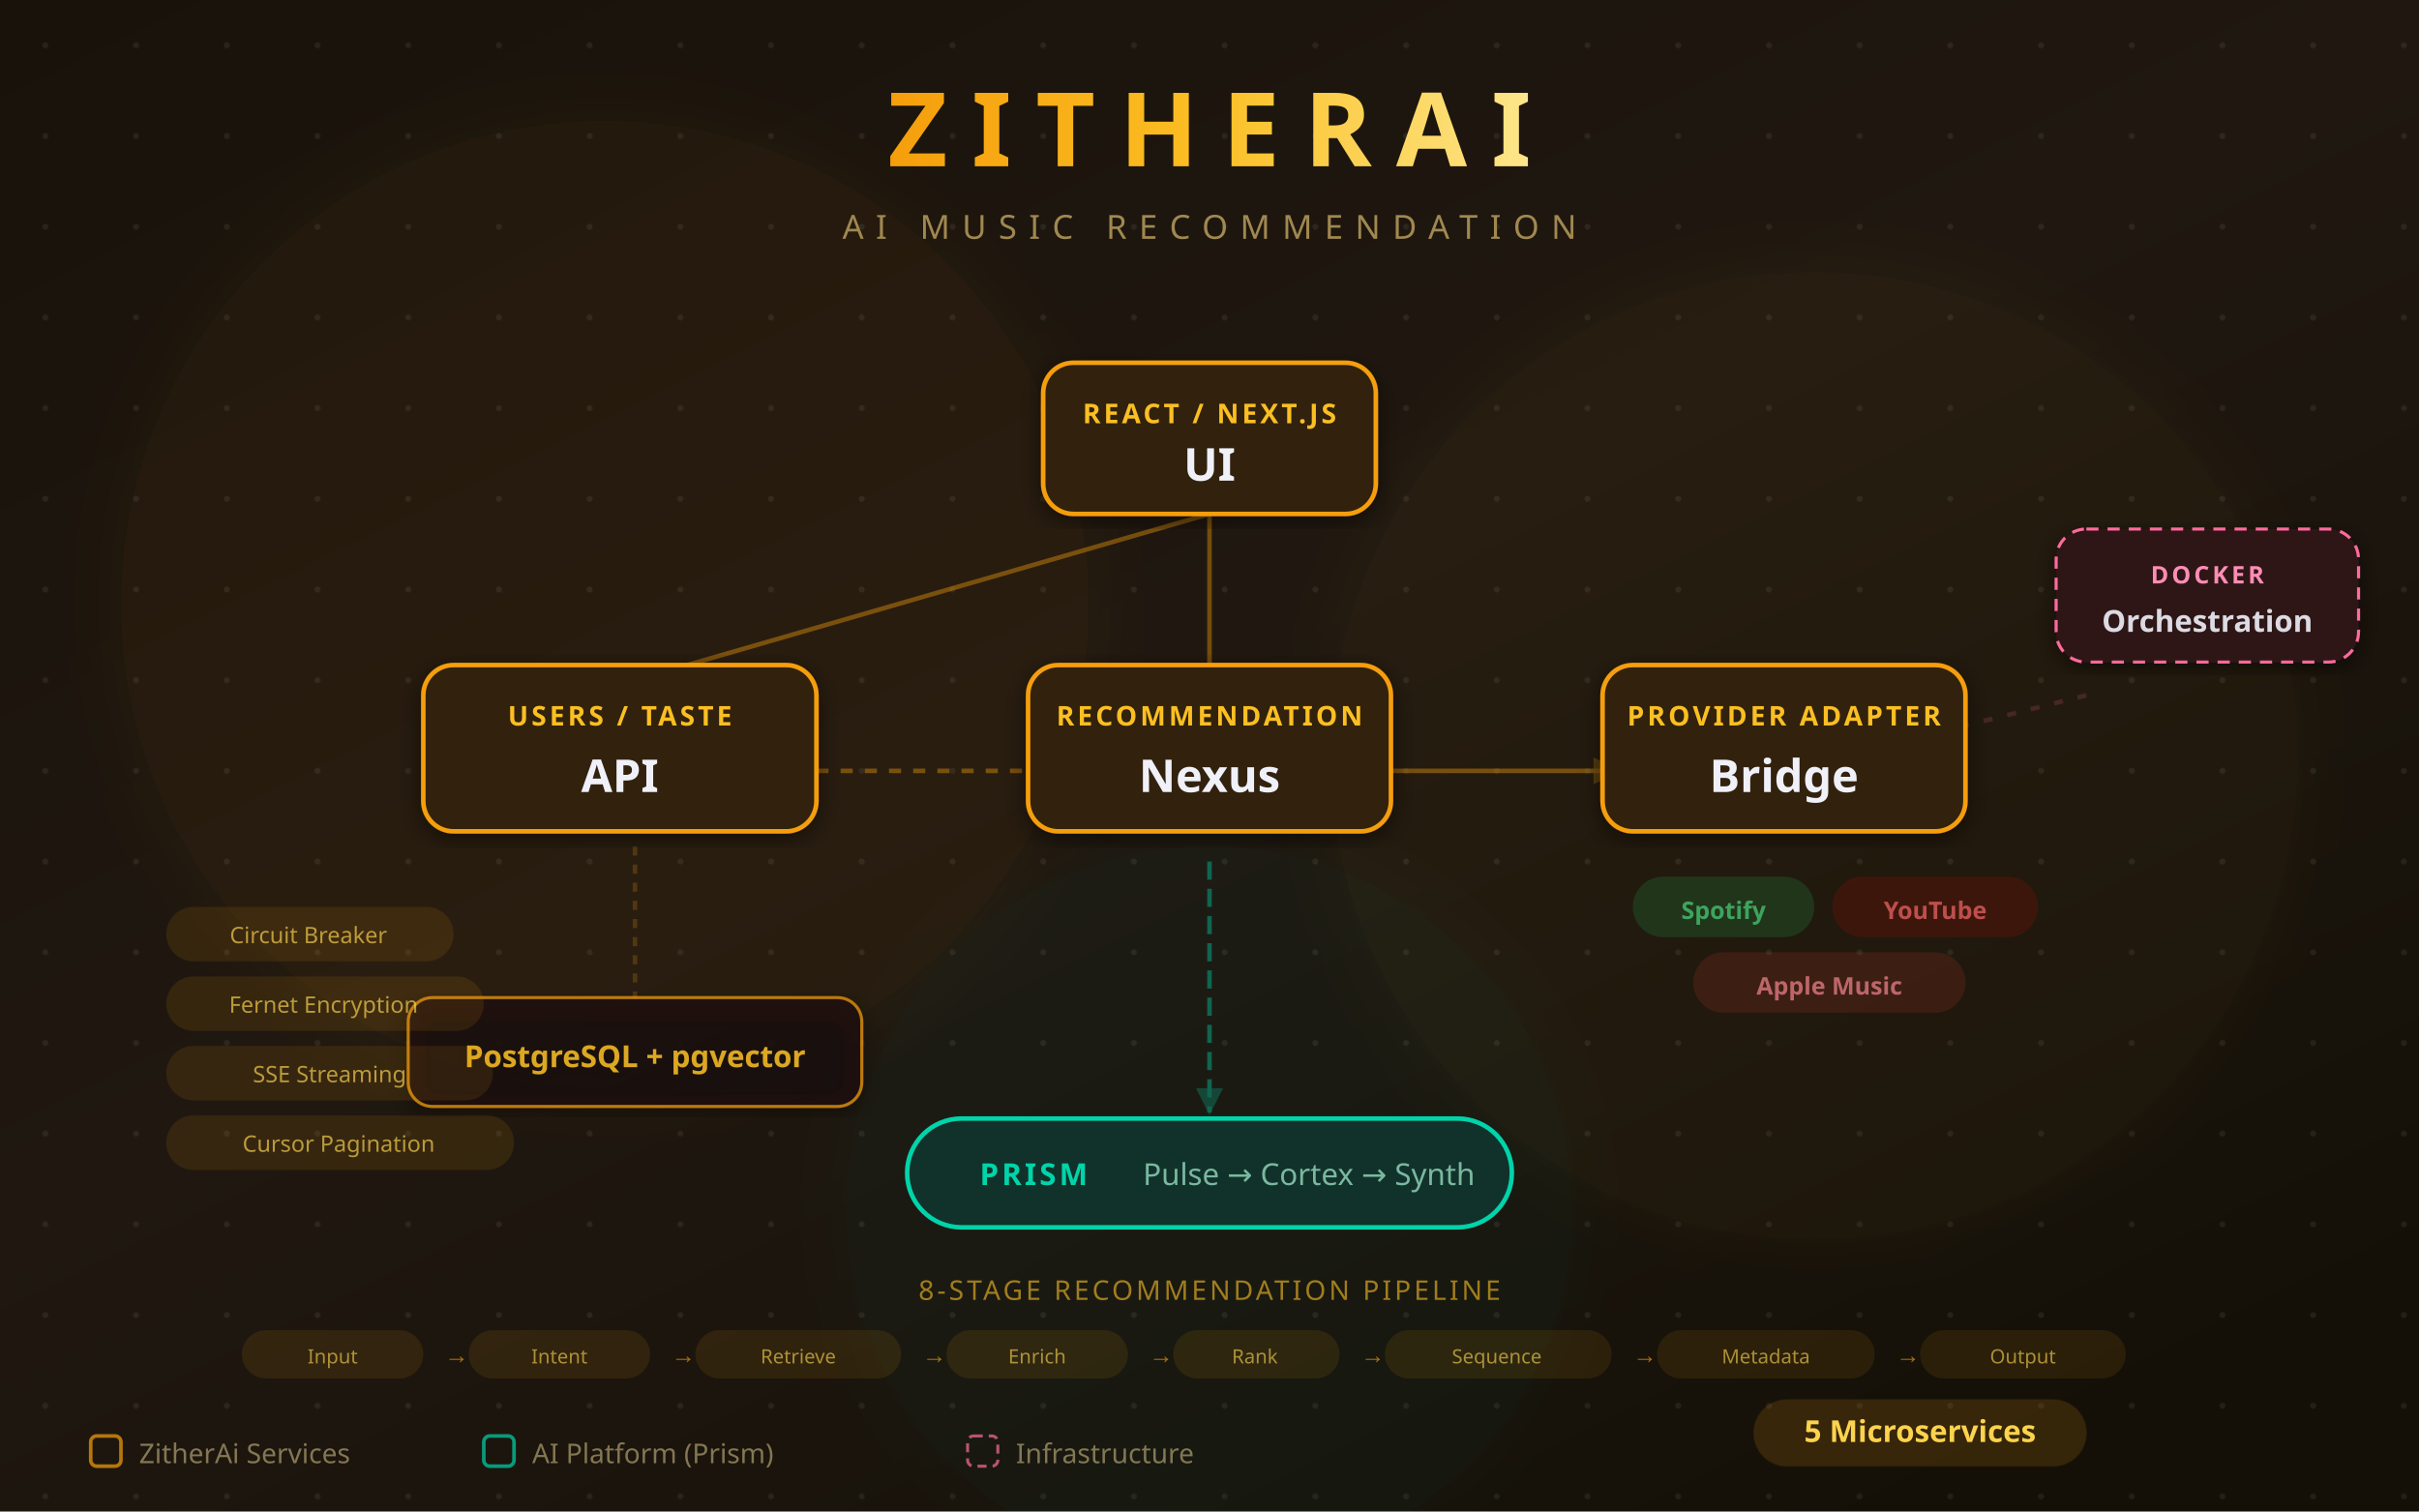
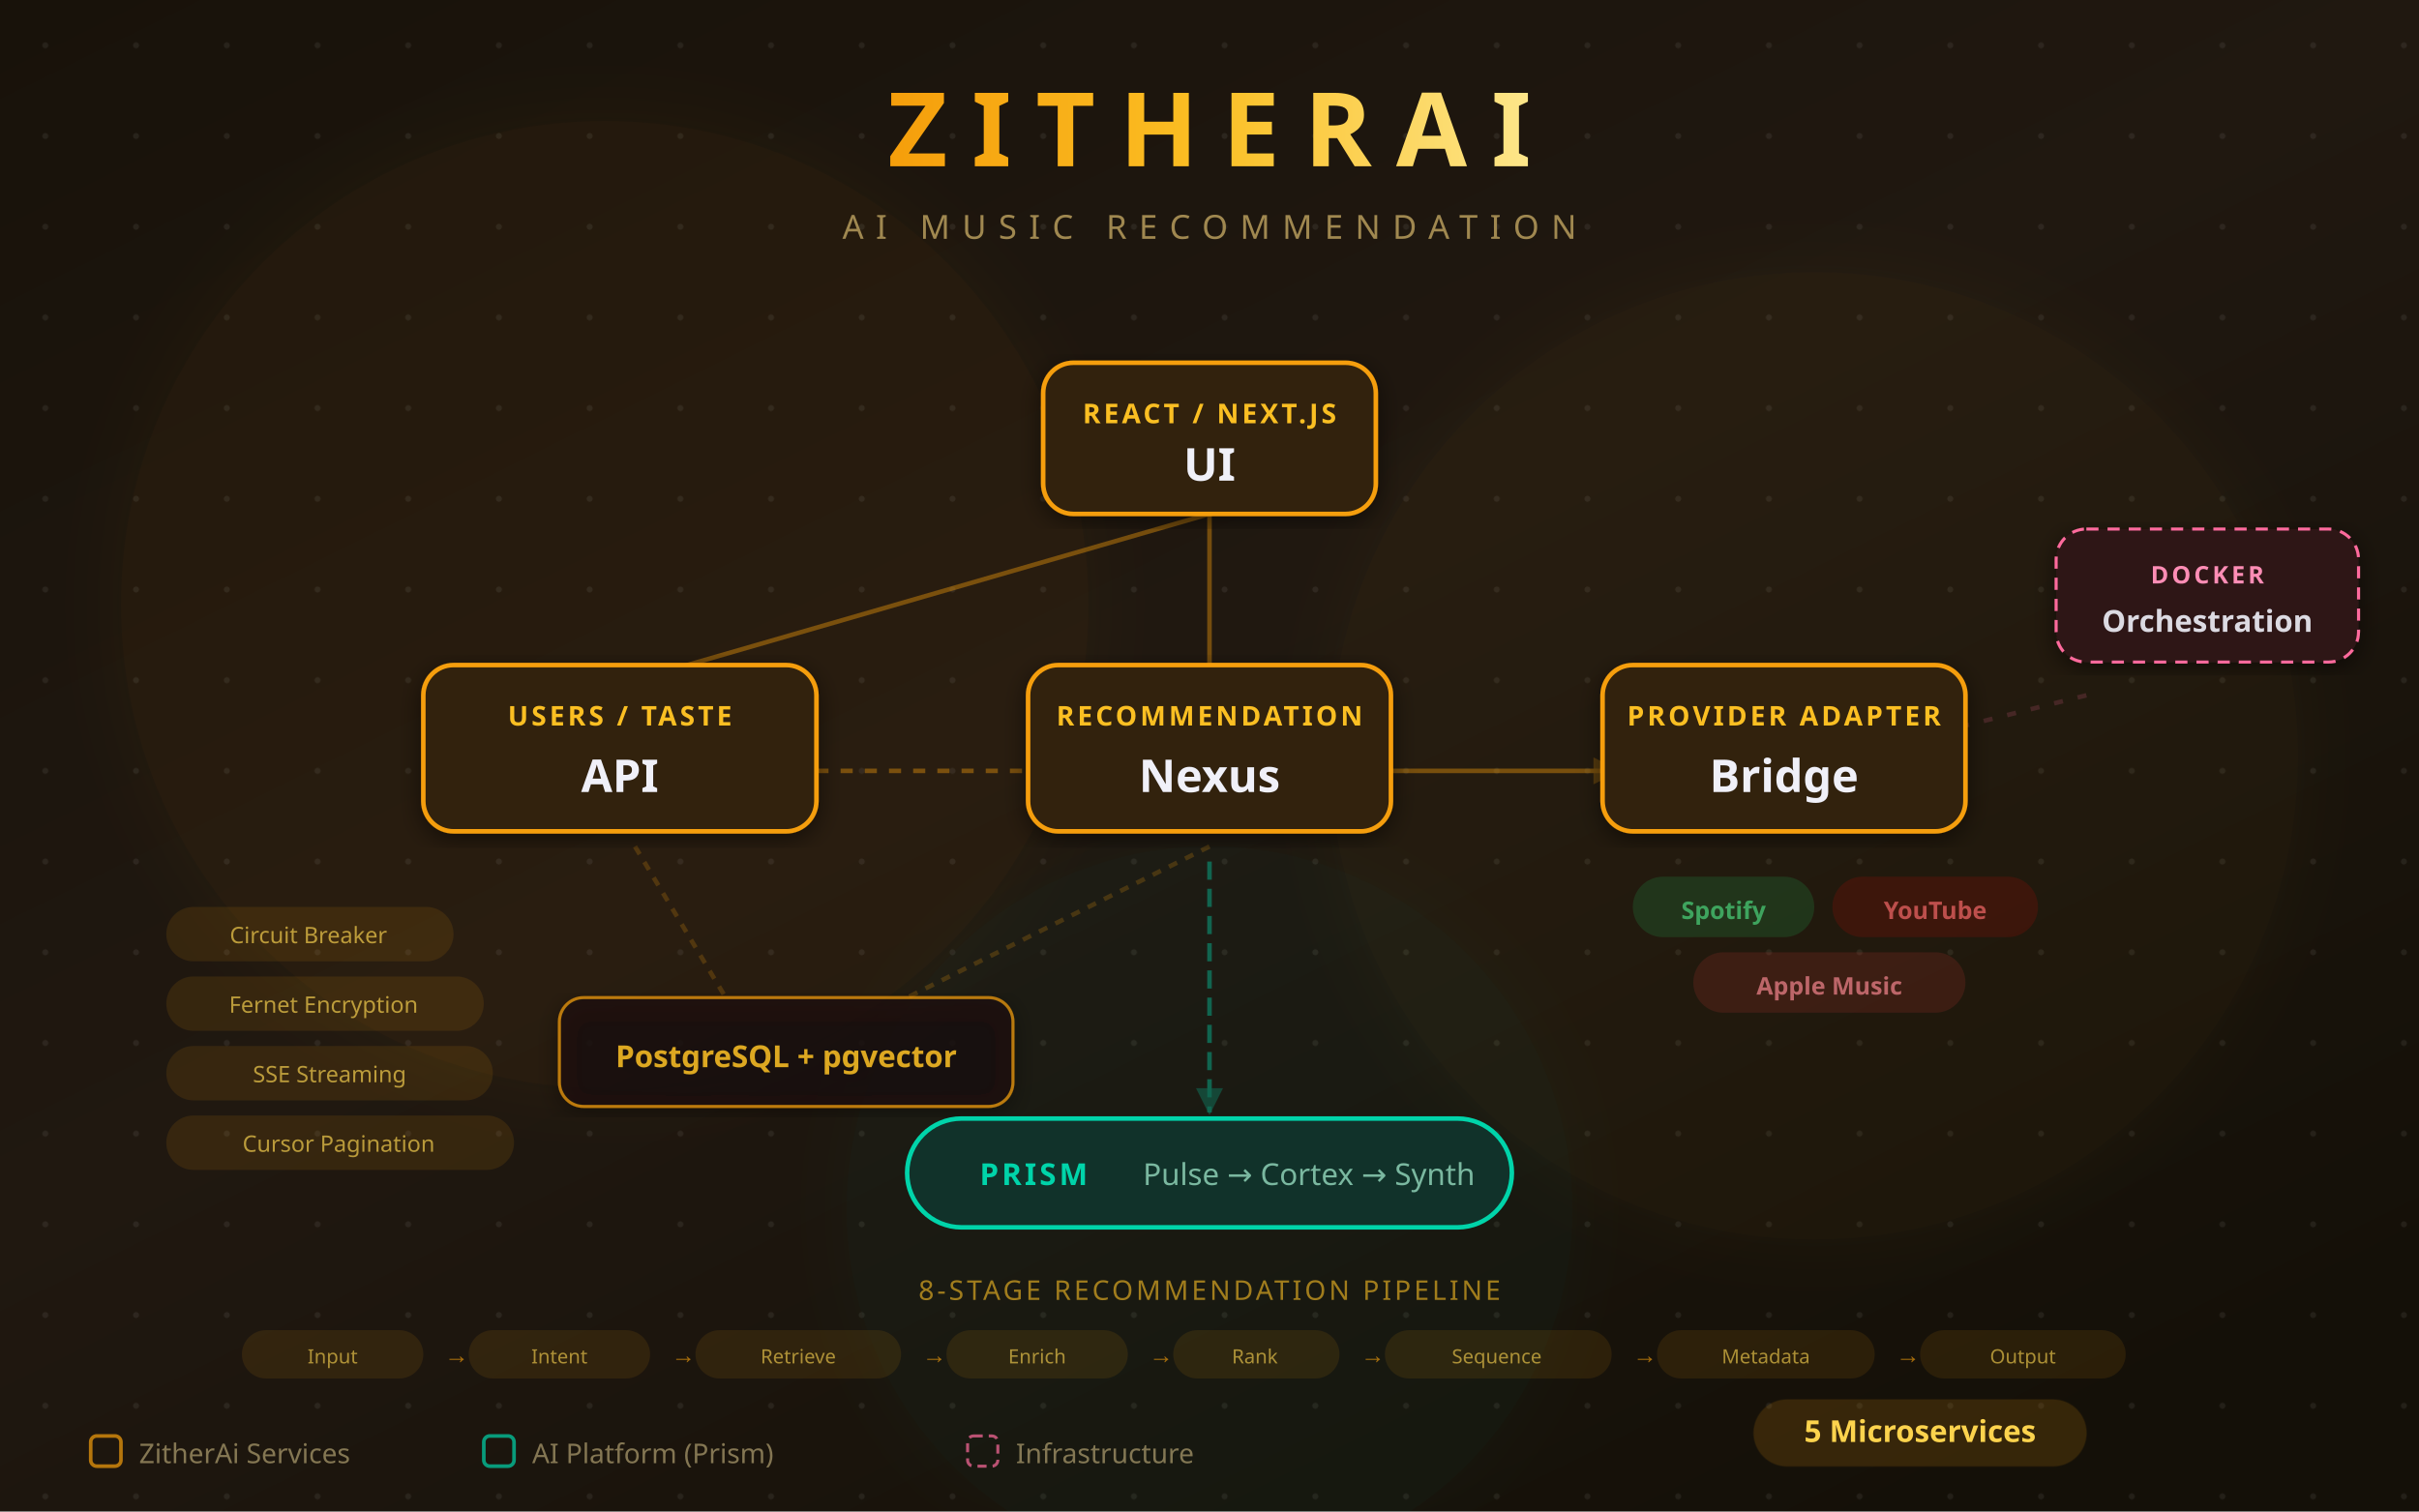
<svg xmlns="http://www.w3.org/2000/svg" viewBox="0 0 800 500">
  <defs>
    <linearGradient id="bg" x1="0" y1="0" x2="0.8" y2="1">
      <stop offset="0%" stop-color="#18120a" />
      <stop offset="50%" stop-color="#201810" />
      <stop offset="100%" stop-color="#141008" />
    </linearGradient>
    <linearGradient id="titleGrad" x1="0" y1="0" x2="1" y2="0">
      <stop offset="0%" stop-color="#f59e0b" />
      <stop offset="50%" stop-color="#fbbf24" />
      <stop offset="100%" stop-color="#fde68a" />
    </linearGradient>
    <filter id="glowSoft">
      <feGaussianBlur stdDeviation="12" result="blur" />
      <feMerge>
        <feMergeNode in="blur" />
        <feMergeNode in="SourceGraphic" />
      </feMerge>
    </filter>
    <filter id="nodeShadow">
      <feDropShadow dx="0" dy="2" stdDeviation="4" flood-color="#000" flood-opacity="0.5" />
    </filter>
    <marker id="arrowAmber" viewBox="0 0 10 10" refX="9" refY="5" markerWidth="6" markerHeight="6" orient="auto-start-reverse">
      <path d="M 0 0 L 10 5 L 0 10 z" fill="#f59e0b" opacity="0.6" />
    </marker>
    <marker id="arrowTeal" viewBox="0 0 10 10" refX="9" refY="5" markerWidth="6" markerHeight="6" orient="auto-start-reverse">
      <path d="M 0 0 L 10 5 L 0 10 z" fill="#00d4aa" opacity="0.6" />
    </marker>
  </defs>
  <rect width="800" height="500" fill="url(#bg)" />
  <g opacity="0.07">
    <pattern id="dots" x="0" y="0" width="30" height="30" patternUnits="userSpaceOnUse">
      <circle cx="15" cy="15" r="1" fill="#ffffff" />
    </pattern>
    <rect width="800" height="500" fill="url(#dots)" />
  </g>
  <circle cx="200" cy="200" r="160" fill="#f59e0b" opacity="0.04" filter="url(#glowSoft)" />
  <circle cx="600" cy="250" r="160" fill="#fbbf24" opacity="0.035" filter="url(#glowSoft)" />
  <circle cx="400" cy="400" r="120" fill="#00d4aa" opacity="0.03" filter="url(#glowSoft)" />
  <text x="400" y="55" text-anchor="middle" font-size="34" font-weight="800" fill="url(#titleGrad)" font-family="'Segoe UI', system-ui, -apple-system, sans-serif" letter-spacing="8">ZITHERAI</text>
  <text x="400" y="79" text-anchor="middle" font-size="11" fill="#a08850" font-family="'Segoe UI', system-ui, sans-serif" letter-spacing="4" font-weight="400">AI MUSIC RECOMMENDATION</text>
  <g stroke-width="1.5" fill="none" opacity="0.4">
    <line x1="400" y1="170" x2="210" y2="225" stroke="#f59e0b" />
    <line x1="400" y1="170" x2="400" y2="225" stroke="#f59e0b" />
    <line x1="270" y1="255" x2="345" y2="255" stroke="#f59e0b" stroke-dasharray="4 4" />
    <line x1="455" y1="255" x2="535" y2="255" stroke="#f59e0b" marker-end="url(#arrowAmber)" />
    <line x1="400" y1="285" x2="400" y2="368" stroke="#00d4aa" stroke-dasharray="6 3" marker-end="url(#arrowTeal)" />
    <line x1="690" y1="230" x2="650" y2="240" stroke="#ff6b9d" opacity="0.4" stroke-dasharray="3 5" />
-     <line x1="210" y1="280" x2="210" y2="330" stroke="#f59e0b" stroke-dasharray="3 3" opacity="0.5" />
+     <line x1="210" y1="280" x2="240" y2="330" stroke="#f59e0b" stroke-dasharray="3 3" opacity="0.5" />
+     <line x1="400" y1="280" x2="300" y2="330" stroke="#f59e0b" stroke-dasharray="3 3" opacity="0.5" />
  </g>
  <g filter="url(#nodeShadow)">
    <rect x="345" y="120" width="110" height="50" rx="10" fill="#201810" stroke="#f59e0b" stroke-width="1.5" />
    <rect x="345" y="120" width="110" height="50" rx="10" fill="#f59e0b" opacity="0.08" />
    <text x="400" y="140" text-anchor="middle" font-size="9" fill="#fbbf24" font-family="'Segoe UI', system-ui, sans-serif" font-weight="600" letter-spacing="1">REACT / NEXT.JS</text>
    <text x="400" y="159" text-anchor="middle" font-size="15" fill="#f0f0f8" font-family="'Segoe UI', system-ui, sans-serif" font-weight="700">UI</text>
  </g>
  <g filter="url(#nodeShadow)">
    <rect x="140" y="220" width="130" height="55" rx="10" fill="#201810" stroke="#f59e0b" stroke-width="1.5" />
    <rect x="140" y="220" width="130" height="55" rx="10" fill="#f59e0b" opacity="0.08" />
    <text x="205" y="240" text-anchor="middle" font-size="9" fill="#fbbf24" font-family="'Segoe UI', system-ui, sans-serif" font-weight="600" letter-spacing="1">USERS / TASTE</text>
    <text x="205" y="262" text-anchor="middle" font-size="15" fill="#f0f0f8" font-family="'Segoe UI', system-ui, sans-serif" font-weight="700">API</text>
  </g>
  <g filter="url(#nodeShadow)">
    <rect x="340" y="220" width="120" height="55" rx="10" fill="#201810" stroke="#f59e0b" stroke-width="1.5" />
    <rect x="340" y="220" width="120" height="55" rx="10" fill="#f59e0b" opacity="0.08" />
    <text x="400" y="240" text-anchor="middle" font-size="9" fill="#fbbf24" font-family="'Segoe UI', system-ui, sans-serif" font-weight="600" letter-spacing="1">RECOMMENDATION</text>
    <text x="400" y="262" text-anchor="middle" font-size="15" fill="#f0f0f8" font-family="'Segoe UI', system-ui, sans-serif" font-weight="700">Nexus</text>
  </g>
  <g filter="url(#nodeShadow)">
    <rect x="530" y="220" width="120" height="55" rx="10" fill="#201810" stroke="#f59e0b" stroke-width="1.5" />
    <rect x="530" y="220" width="120" height="55" rx="10" fill="#f59e0b" opacity="0.08" />
    <text x="590" y="240" text-anchor="middle" font-size="9" fill="#fbbf24" font-family="'Segoe UI', system-ui, sans-serif" font-weight="600" letter-spacing="1">PROVIDER ADAPTER</text>
    <text x="590" y="262" text-anchor="middle" font-size="15" fill="#f0f0f8" font-family="'Segoe UI', system-ui, sans-serif" font-weight="700">Bridge</text>
  </g>
  <g filter="url(#nodeShadow)">
    <rect x="680" y="175" width="100" height="44" rx="10" fill="#201210" stroke="#ff6b9d" stroke-width="1" stroke-dasharray="4 3" />
    <rect x="680" y="175" width="100" height="44" rx="10" fill="#ff6b9d" opacity="0.06" />
    <text x="730" y="193" text-anchor="middle" font-size="8" fill="#ff8db5" font-family="'Segoe UI', system-ui, sans-serif" font-weight="600" letter-spacing="1">DOCKER</text>
    <text x="730" y="209" text-anchor="middle" font-size="10" fill="#f0f0f8" font-family="'Segoe UI', system-ui, sans-serif" font-weight="600" opacity="0.9">Orchestration</text>
  </g>
  <g filter="url(#nodeShadow)">
-     <rect x="135" y="330" width="150" height="36" rx="8" fill="#201810" stroke="#f59e0b" stroke-width="1" opacity="0.7" />
-     <text x="210" y="353" text-anchor="middle" font-size="10" fill="#fbbf24" font-family="'Segoe UI', system-ui, sans-serif" font-weight="600" opacity="0.85">PostgreSQL + pgvector</text>
+     <rect x="185" y="330" width="150" height="36" rx="8" fill="#201810" stroke="#f59e0b" stroke-width="1" opacity="0.7" />
+     <text x="260" y="353" text-anchor="middle" font-size="10" fill="#fbbf24" font-family="'Segoe UI', system-ui, sans-serif" font-weight="600" opacity="0.85">PostgreSQL + pgvector</text>
  </g>
  <g transform="translate(540, 290)" opacity="0.7">
    <rect x="0" y="0" width="60" height="20" rx="10" fill="#1db954" opacity="0.25" />
    <text x="30" y="14" text-anchor="middle" font-size="8" fill="#4ade80" font-family="'Segoe UI', system-ui, sans-serif" font-weight="600">Spotify</text>
    <rect x="66" y="0" width="68" height="20" rx="10" fill="#ff0000" opacity="0.18" />
    <text x="100" y="14" text-anchor="middle" font-size="8" fill="#ff6666" font-family="'Segoe UI', system-ui, sans-serif" font-weight="600">YouTube</text>
  </g>
  <g transform="translate(560, 315)" opacity="0.7">
    <rect x="0" y="0" width="90" height="20" rx="10" fill="#fc3c44" opacity="0.18" />
    <text x="45" y="14" text-anchor="middle" font-size="8" fill="#ff8890" font-family="'Segoe UI', system-ui, sans-serif" font-weight="600">Apple Music</text>
  </g>
  <g transform="translate(300, 370)">
    <rect x="0" y="0" width="200" height="36" rx="18" fill="#122420" stroke="#00d4aa" stroke-width="1.5" />
    <rect x="0" y="0" width="200" height="36" rx="18" fill="#00d4aa" opacity="0.08" />
    <text x="24" y="22" font-size="10" fill="#00d4aa" font-family="'Segoe UI', system-ui, sans-serif" font-weight="700" letter-spacing="1">PRISM</text>
    <text x="78" y="22" font-size="10" fill="#7ab8a0" font-family="'Segoe UI', system-ui, sans-serif" font-weight="400">Pulse → Cortex → Synth</text>
  </g>
  <text x="400" y="430" text-anchor="middle" font-size="9" fill="#fbbf24" font-family="'Segoe UI', system-ui, sans-serif" opacity="0.6" letter-spacing="1">8-STAGE RECOMMENDATION PIPELINE</text>
  <g transform="translate(80, 440)" opacity="0.65">
    <rect x="0" y="0" width="60" height="16" rx="8" fill="#f59e0b" opacity="0.15" />
    <text x="30" y="11" text-anchor="middle" font-size="6.5" fill="#fcd34d" font-family="'Segoe UI', system-ui, sans-serif">Input</text>
    <text x="67" y="11" fill="#f59e0b" font-size="8">→</text>
    <rect x="75" y="0" width="60" height="16" rx="8" fill="#f59e0b" opacity="0.15" />
    <text x="105" y="11" text-anchor="middle" font-size="6.5" fill="#fcd34d" font-family="'Segoe UI', system-ui, sans-serif">Intent</text>
    <text x="142" y="11" fill="#f59e0b" font-size="8">→</text>
    <rect x="150" y="0" width="68" height="16" rx="8" fill="#f59e0b" opacity="0.15" />
    <text x="184" y="11" text-anchor="middle" font-size="6.5" fill="#fcd34d" font-family="'Segoe UI', system-ui, sans-serif">Retrieve</text>
    <text x="225" y="11" fill="#f59e0b" font-size="8">→</text>
    <rect x="233" y="0" width="60" height="16" rx="8" fill="#f59e0b" opacity="0.15" />
    <text x="263" y="11" text-anchor="middle" font-size="6.5" fill="#fcd34d" font-family="'Segoe UI', system-ui, sans-serif">Enrich</text>
    <text x="300" y="11" fill="#f59e0b" font-size="8">→</text>
    <rect x="308" y="0" width="55" height="16" rx="8" fill="#f59e0b" opacity="0.15" />
    <text x="335" y="11" text-anchor="middle" font-size="6.5" fill="#fcd34d" font-family="'Segoe UI', system-ui, sans-serif">Rank</text>
    <text x="370" y="11" fill="#f59e0b" font-size="8">→</text>
    <rect x="378" y="0" width="75" height="16" rx="8" fill="#f59e0b" opacity="0.15" />
    <text x="415" y="11" text-anchor="middle" font-size="6.5" fill="#fcd34d" font-family="'Segoe UI', system-ui, sans-serif">Sequence</text>
    <text x="460" y="11" fill="#f59e0b" font-size="8">→</text>
    <rect x="468" y="0" width="72" height="16" rx="8" fill="#f59e0b" opacity="0.15" />
    <text x="504" y="11" text-anchor="middle" font-size="6.5" fill="#fcd34d" font-family="'Segoe UI', system-ui, sans-serif">Metadata</text>
    <text x="547" y="11" fill="#f59e0b" font-size="8">→</text>
    <rect x="555" y="0" width="68" height="16" rx="8" fill="#f59e0b" opacity="0.15" />
    <text x="589" y="11" text-anchor="middle" font-size="6.5" fill="#fcd34d" font-family="'Segoe UI', system-ui, sans-serif">Output</text>
  </g>
  <g transform="translate(55, 300)" opacity="0.7">
    <rect x="0" y="0" width="95" height="18" rx="9" fill="#f59e0b" opacity="0.15" />
    <text x="47" y="12" text-anchor="middle" font-size="7.5" fill="#fcd34d" font-family="'Segoe UI', system-ui, sans-serif" font-weight="500">Circuit Breaker</text>
  </g>
  <g transform="translate(55, 323)" opacity="0.7">
    <rect x="0" y="0" width="105" height="18" rx="9" fill="#f59e0b" opacity="0.15" />
    <text x="52" y="12" text-anchor="middle" font-size="7.5" fill="#fcd34d" font-family="'Segoe UI', system-ui, sans-serif" font-weight="500">Fernet Encryption</text>
  </g>
  <g transform="translate(55, 346)" opacity="0.7">
    <rect x="0" y="0" width="108" height="18" rx="9" fill="#f59e0b" opacity="0.15" />
    <text x="54" y="12" text-anchor="middle" font-size="7.5" fill="#fcd34d" font-family="'Segoe UI', system-ui, sans-serif" font-weight="500">SSE Streaming</text>
  </g>
  <g transform="translate(55, 369)" opacity="0.7">
    <rect x="0" y="0" width="115" height="18" rx="9" fill="#f59e0b" opacity="0.15" />
    <text x="57" y="12" text-anchor="middle" font-size="7.5" fill="#fcd34d" font-family="'Segoe UI', system-ui, sans-serif" font-weight="500">Cursor Pagination</text>
  </g>
  <g transform="translate(30, 475)" opacity="0.7">
    <rect x="0" y="0" width="10" height="10" rx="2" stroke="#f59e0b" stroke-width="1.2" fill="none" />
    <text x="16" y="9" font-size="9" fill="#b0a070" font-family="'Segoe UI', system-ui, sans-serif">ZitherAi Services</text>
    <rect x="130" y="0" width="10" height="10" rx="2" stroke="#00d4aa" stroke-width="1.2" fill="none" />
    <text x="146" y="9" font-size="9" fill="#b0a070" font-family="'Segoe UI', system-ui, sans-serif">AI Platform (Prism)</text>
    <rect x="290" y="0" width="10" height="10" rx="2" stroke="#ff6b9d" stroke-width="1" fill="none" stroke-dasharray="3 2" />
    <text x="306" y="9" font-size="9" fill="#b0a070" font-family="'Segoe UI', system-ui, sans-serif">Infrastructure</text>
  </g>
  <g transform="translate(580, 475)">
    <rect x="0" y="-12" width="110" height="22" rx="11" fill="#f59e0b" opacity="0.15" stroke="#f59e0b" stroke-width="0.5" stroke-opacity="0.4" />
    <text x="55" y="2" text-anchor="middle" font-size="10" fill="#fcd34d" font-family="'Segoe UI', system-ui, sans-serif" font-weight="600">5 Microservices</text>
  </g>
</svg>
